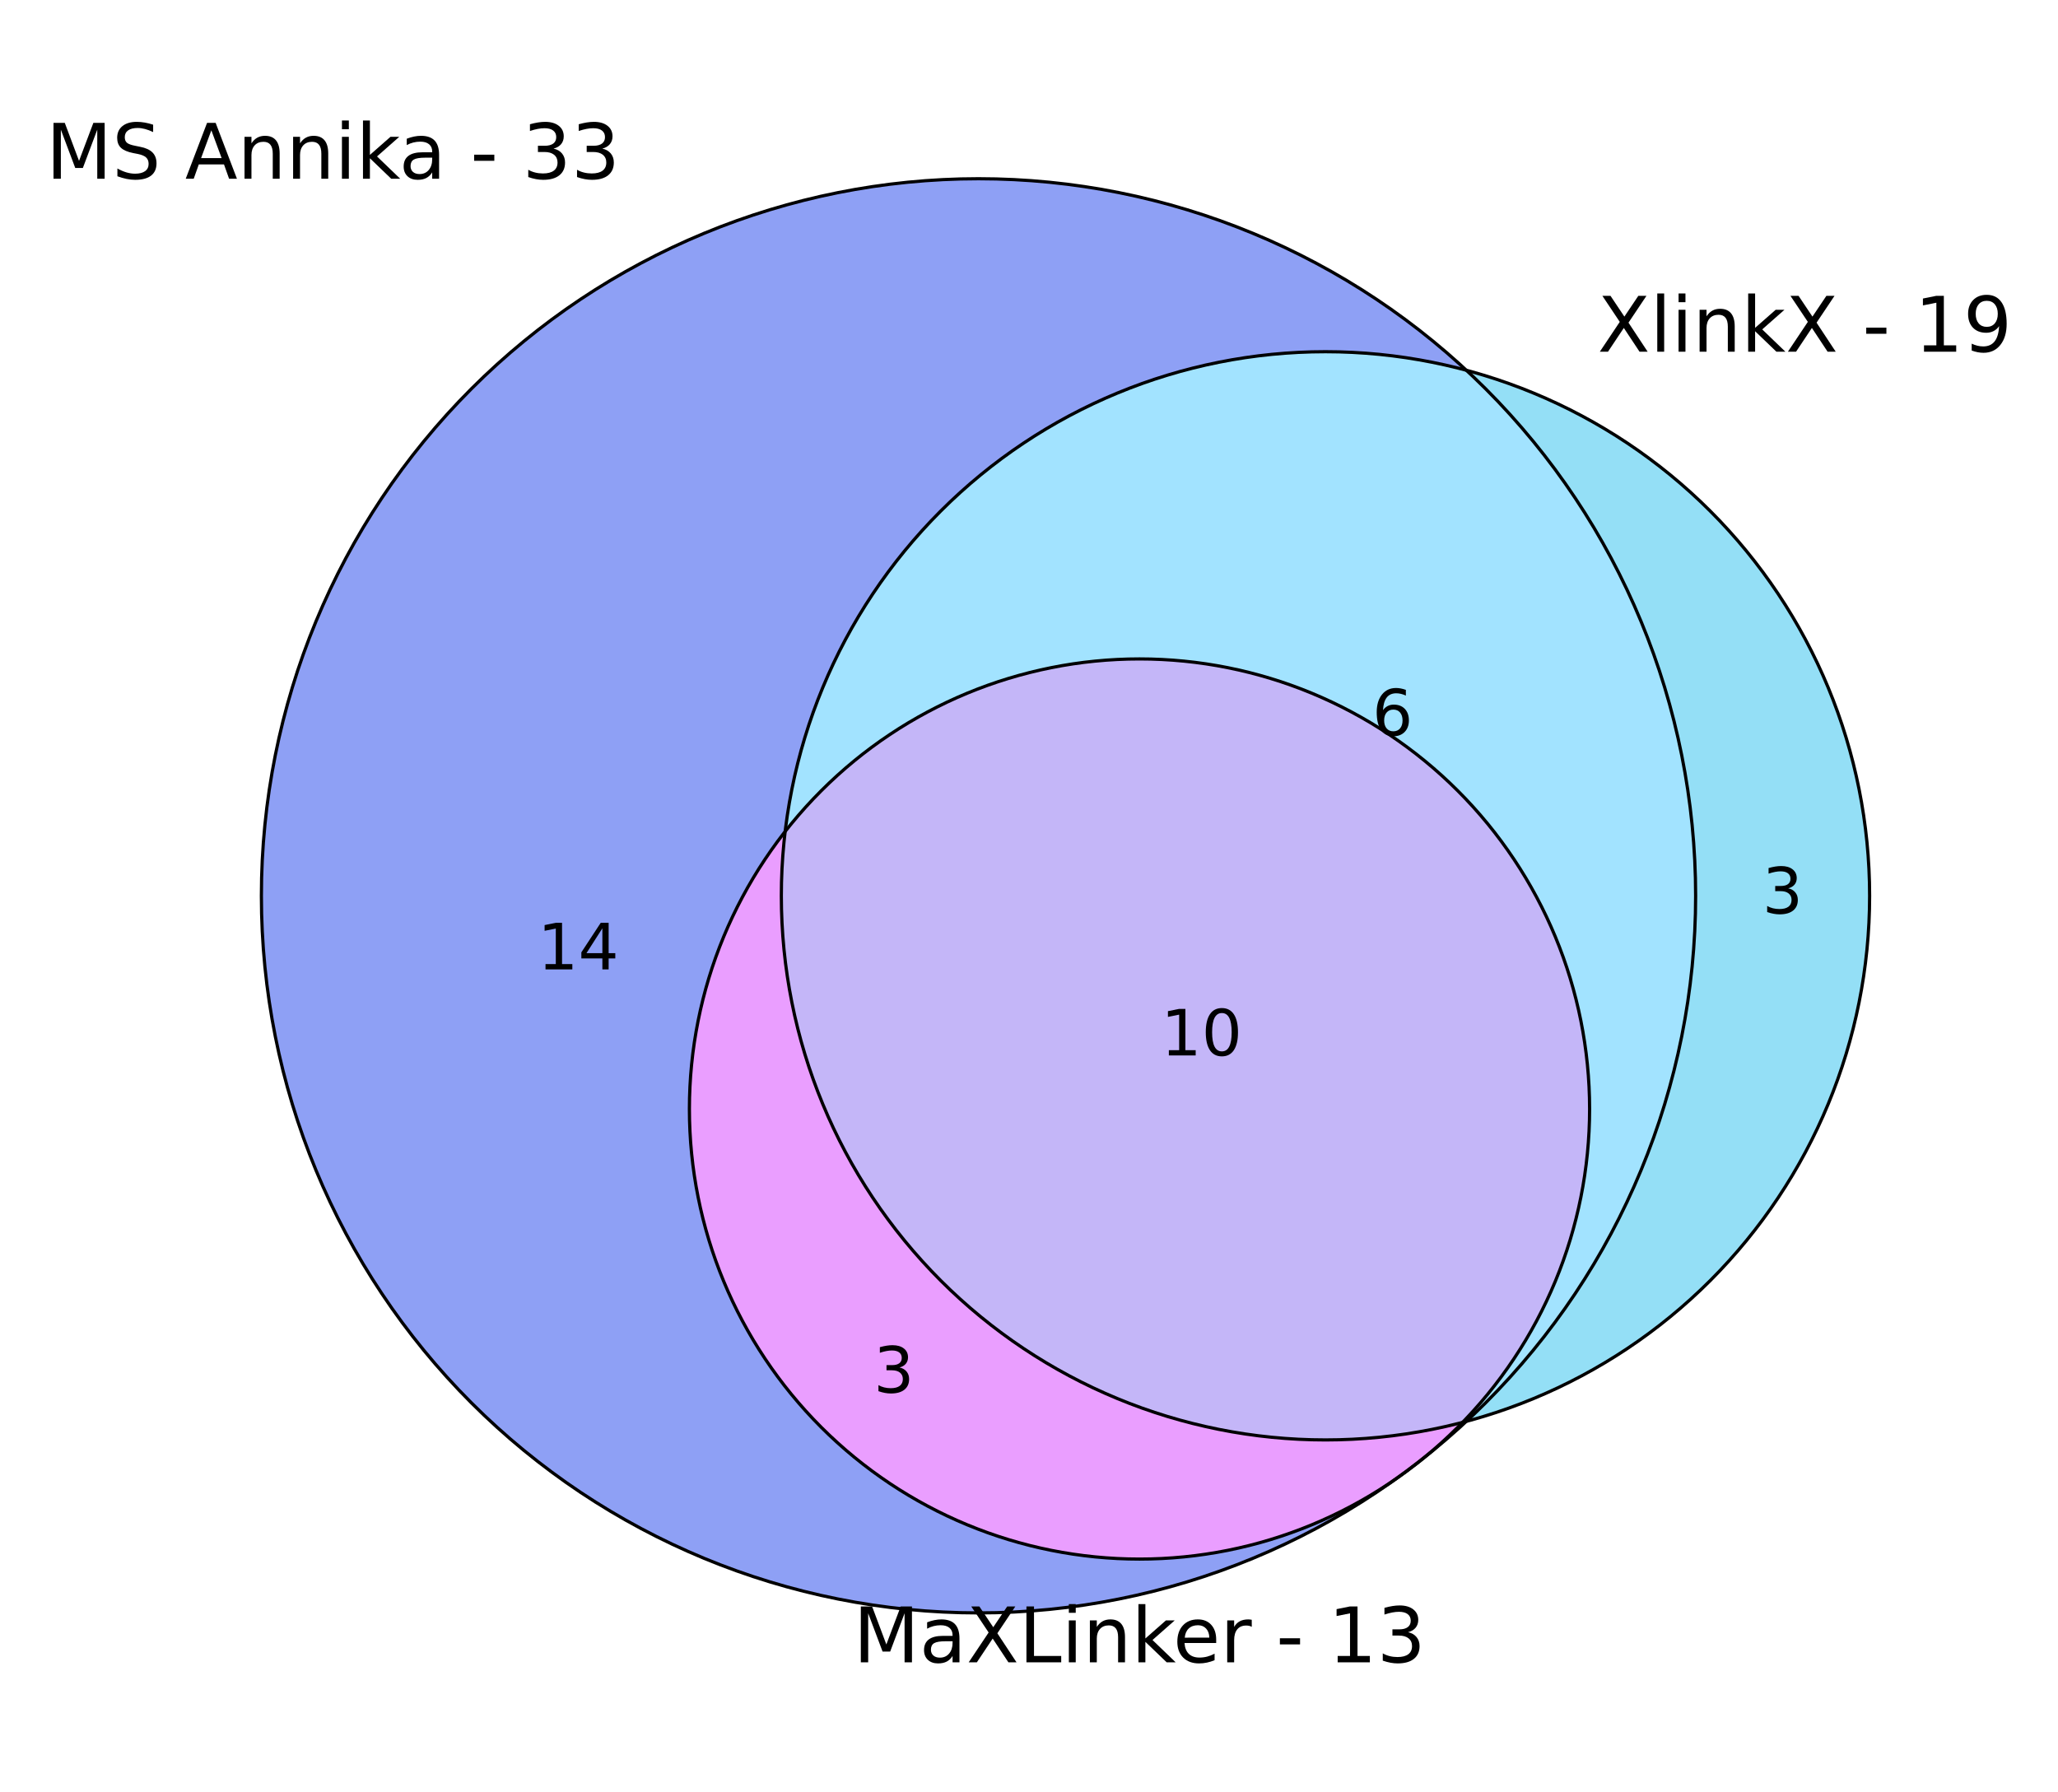
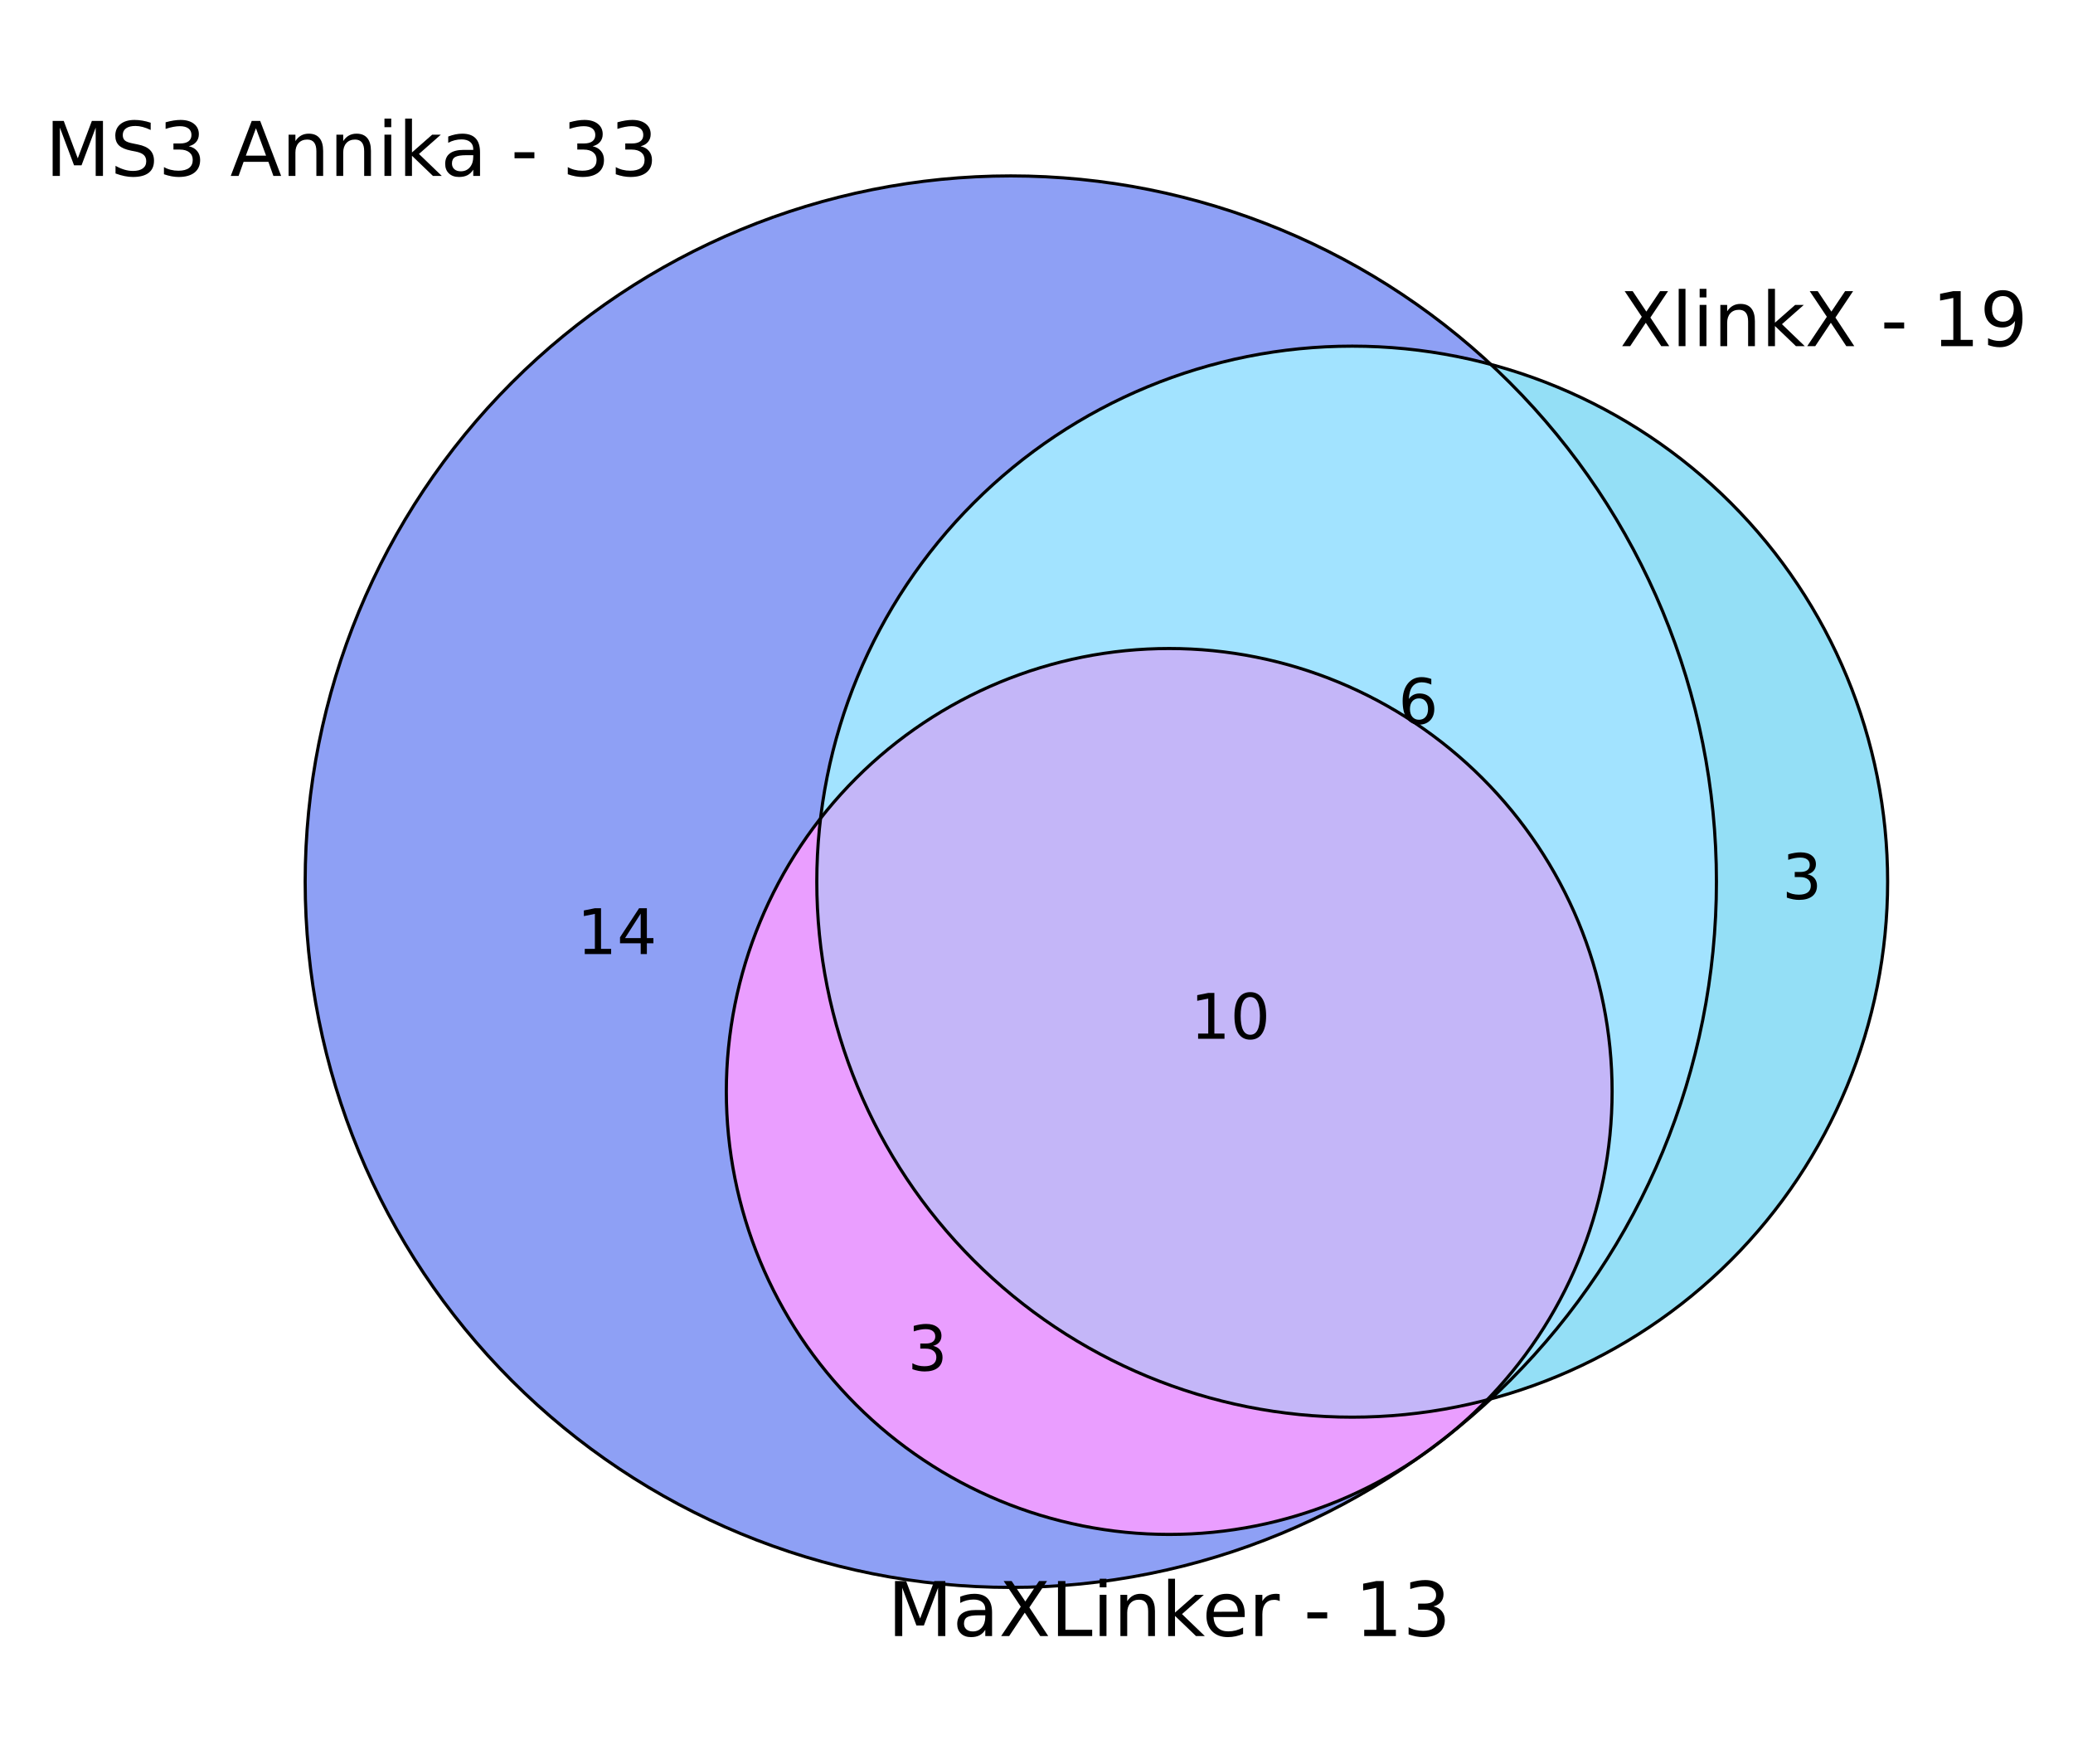
- <svg xmlns="http://www.w3.org/2000/svg" xmlns:xlink="http://www.w3.org/1999/xlink" width="322.197pt" height="280.512pt" viewBox="0 0 322.197 280.512" version="1.1">
+ <svg xmlns="http://www.w3.org/2000/svg" xmlns:xlink="http://www.w3.org/1999/xlink" width="329.832pt" height="280.512pt" viewBox="0 0 329.832 280.512" version="1.1">
  <defs>
    <style type="text/css">*{stroke-linejoin: round; stroke-linecap: butt}</style>
  </defs>
  <g id="figure_1">
    <g id="patch_1">
-       <path d="M 0 280.512  L 322.197 280.512  L 322.197 0  L 0 0  L 0 280.512  z " style="fill: none" />
+       <path d="M -0 280.512  L 329.832 280.512  L 329.832 0  L -0 0  L -0 280.512  z " style="fill: none" />
    </g>
    <g id="axes_1">
      <g id="patch_2">
-         <path d="M 229.576 222.54  C 229.476 222.567 229.376 222.593 229.277 222.619  C 229.177 222.646 229.077 222.672 228.978 222.698  C 228.045 223.659 227.085 224.594 226.099 225.501  C 225.113 226.407 224.102 227.286 223.066 228.135  C 224.186 227.244 225.289 226.332 226.374 225.4  C 227.459 224.467 228.527 223.514 229.576 222.54  M 229.576 57.972  C 214.006 43.519 194.649 33.778 173.765 29.885  C 152.88 25.993 131.314 28.107 111.583 35.98  C 91.851 43.854 74.755 57.168 62.287 74.369  C 49.82 91.571 42.488 111.962 41.146 133.164  C 39.804 154.365 44.507 175.519 54.706 194.155  C 64.904 212.791 80.186 228.154 98.767 238.453  C 117.348 248.752 138.476 253.568 159.684 252.34  C 180.893 251.112 201.323 243.889 218.591 231.514  C 204.74 241.133 187.886 245.467 171.112 243.723  C 154.339 241.98 138.737 234.272 127.16 222.01  C 115.583 209.748 108.784 193.729 108.006 176.884  C 107.228 160.038 112.523 143.46 122.921 130.184  C 124.365 118.054 128.402 106.375 134.757 95.941  C 141.111 85.508 149.636 76.563 159.752 69.714  C 169.868 62.865 181.339 58.271 193.386 56.245  C 205.433 54.22 217.776 54.808 229.576 57.972  " clip-path="url(#p14c141ab36)" style="fill: #4361ee; opacity: 0.6" />
+         <path d="M 237.211 222.54  C 237.111 222.567 237.011 222.593 236.912 222.619  C 236.812 222.646 236.712 222.672 236.613 222.698  C 235.68 223.659 234.72 224.594 233.734 225.501  C 232.748 226.407 231.737 227.286 230.701 228.135  C 231.821 227.244 232.924 226.332 234.009 225.4  C 235.094 224.467 236.162 223.514 237.211 222.54  M 237.211 57.972  C 221.641 43.519 202.284 33.778 181.4 29.885  C 160.515 25.993 138.949 28.107 119.218 35.98  C 99.486 43.854 82.39 57.168 69.922 74.369  C 57.455 91.571 50.123 111.962 48.781 133.164  C 47.439 154.365 52.142 175.519 62.341 194.155  C 72.539 212.791 87.821 228.154 106.402 238.453  C 124.983 248.752 146.111 253.568 167.319 252.34  C 188.528 251.112 208.958 243.889 226.226 231.514  C 212.375 241.133 195.521 245.467 178.747 243.723  C 161.974 241.98 146.372 234.272 134.795 222.01  C 123.218 209.748 116.419 193.729 115.641 176.884  C 114.863 160.038 120.158 143.46 130.556 130.184  C 132 118.054 136.037 106.375 142.392 95.941  C 148.746 85.508 157.271 76.563 167.387 69.714  C 177.503 62.865 188.974 58.271 201.021 56.245  C 213.068 54.22 225.411 54.808 237.211 57.972  " clip-path="url(#p532d4e6790)" style="fill: #4361ee; opacity: 0.6" />
      </g>
      <g id="patch_3">
-         <path d="M 229.576 57.972  C 240.896 68.481 249.927 81.213 256.102 95.371  C 262.277 109.529 265.465 124.81 265.465 140.256  C 265.465 155.702 262.277 170.983 256.102 185.141  C 249.927 199.299 240.896 212.031 229.576 222.54  C 247.684 217.685 263.692 206.986 275.104 192.111  C 286.515 177.237 292.704 159.004 292.704 140.256  C 292.704 121.508 286.515 103.275 275.104 88.401  C 263.692 73.526 247.684 62.827 229.576 57.972  " clip-path="url(#p14c141ab36)" style="fill: #4cc9f0; opacity: 0.6" />
+         <path d="M 237.211 57.972  C 248.531 68.481 257.562 81.213 263.737 95.371  C 269.912 109.529 273.1 124.81 273.1 140.256  C 273.1 155.702 269.912 170.983 263.737 185.141  C 257.562 199.299 248.531 212.031 237.211 222.54  C 255.319 217.685 271.327 206.986 282.739 192.111  C 294.15 177.237 300.339 159.004 300.339 140.256  C 300.339 121.508 294.15 103.275 282.739 88.401  C 271.327 73.526 255.319 62.827 237.211 57.972  " clip-path="url(#p532d4e6790)" style="fill: #4cc9f0; opacity: 0.6" />
      </g>
      <g id="patch_4">
-         <path d="M 229.576 57.972  C 217.776 54.808 205.433 54.22 193.386 56.245  C 181.339 58.271 169.868 62.865 159.752 69.714  C 149.636 76.563 141.111 85.508 134.757 95.941  C 128.402 106.375 124.365 118.054 122.921 130.184  C 128.82 122.652 136.192 116.4 144.586 111.809  C 152.98 107.219 162.221 104.385 171.746 103.482  C 181.27 102.579 190.88 103.625 199.987 106.556  C 209.094 109.487 217.51 114.243 224.719 120.532  C 231.929 126.821 237.783 134.513 241.924 143.138  C 246.064 151.762 248.405 161.141 248.804 170.7  C 249.202 180.259 247.649 189.799 244.241 198.739  C 240.833 207.678 235.639 215.831 228.978 222.698  C 229.077 222.672 229.177 222.646 229.277 222.619  C 229.376 222.593 229.476 222.567 229.576 222.54  C 240.896 212.031 249.927 199.299 256.102 185.141  C 262.277 170.983 265.465 155.702 265.465 140.256  C 265.465 124.81 262.277 109.529 256.102 95.371  C 249.927 81.213 240.896 68.481 229.576 57.972  " clip-path="url(#p14c141ab36)" style="fill: #64d1ff; opacity: 0.6" />
+         <path d="M 237.211 57.972  C 225.411 54.808 213.068 54.22 201.021 56.245  C 188.974 58.271 177.503 62.865 167.387 69.714  C 157.271 76.563 148.746 85.508 142.392 95.941  C 136.037 106.375 132 118.054 130.556 130.184  C 136.455 122.652 143.827 116.4 152.221 111.809  C 160.615 107.219 169.856 104.385 179.381 103.482  C 188.905 102.579 198.515 103.625 207.622 106.556  C 216.729 109.487 225.145 114.243 232.354 120.532  C 239.564 126.821 245.418 134.513 249.559 143.138  C 253.699 151.762 256.04 161.141 256.439 170.7  C 256.837 180.259 255.284 189.799 251.876 198.739  C 248.468 207.678 243.274 215.831 236.613 222.698  C 236.712 222.672 236.812 222.646 236.912 222.619  C 237.011 222.593 237.111 222.567 237.211 222.54  C 248.531 212.031 257.562 199.299 263.737 185.141  C 269.912 170.983 273.1 155.702 273.1 140.256  C 273.1 124.81 269.912 109.529 263.737 95.371  C 257.562 81.213 248.531 68.481 237.211 57.972  " clip-path="url(#p532d4e6790)" style="fill: #64d1ff; opacity: 0.6" />
      </g>
      <g id="patch_5">
-         <path d="M 228.978 222.698  C 215.557 226.192 201.483 226.357 187.984 223.177  C 174.485 219.998 161.965 213.57 151.514 204.454  C 141.063 195.337 132.994 183.805 128.012 170.863  C 123.029 157.921 121.282 143.955 122.921 130.184  C 112.523 143.46 107.228 160.038 108.006 176.884  C 108.784 193.729 115.583 209.748 127.16 222.01  C 138.737 234.272 154.339 241.98 171.112 243.723  C 187.886 245.467 204.74 241.133 218.591 231.514  C 219.351 230.97 220.104 230.416 220.85 229.852  C 221.595 229.289 222.334 228.717 223.066 228.135  C 224.102 227.286 225.113 226.407 226.099 225.501  C 227.085 224.594 228.045 223.659 228.978 222.698  " clip-path="url(#p14c141ab36)" style="fill: #dc5eff; opacity: 0.6" />
+         <path d="M 236.613 222.698  C 223.192 226.192 209.118 226.357 195.619 223.177  C 182.12 219.998 169.6 213.57 159.149 204.454  C 148.698 195.337 140.629 183.805 135.647 170.863  C 130.664 157.921 128.917 143.955 130.556 130.184  C 120.158 143.46 114.863 160.038 115.641 176.884  C 116.419 193.729 123.218 209.748 134.795 222.01  C 146.372 234.272 161.974 241.98 178.747 243.723  C 195.521 245.467 212.375 241.133 226.226 231.514  C 226.986 230.97 227.739 230.416 228.485 229.852  C 229.23 229.289 229.969 228.717 230.701 228.135  C 231.737 227.286 232.748 226.407 233.734 225.501  C 234.72 224.594 235.68 223.659 236.613 222.698  " clip-path="url(#p532d4e6790)" style="fill: #dc5eff; opacity: 0.6" />
      </g>
      <g id="patch_6">
-         <path d="M 122.921 130.184  C 121.282 143.955 123.029 157.921 128.012 170.863  C 132.994 183.805 141.063 195.337 151.514 204.454  C 161.965 213.57 174.485 219.998 187.984 223.177  C 201.483 226.357 215.557 226.192 228.978 222.698  C 235.639 215.831 240.833 207.678 244.241 198.739  C 247.649 189.799 249.202 180.259 248.804 170.7  C 248.405 161.141 246.064 151.762 241.924 143.138  C 237.783 134.513 231.929 126.821 224.719 120.532  C 217.51 114.243 209.094 109.487 199.987 106.556  C 190.88 103.625 181.27 102.579 171.746 103.482  C 162.221 104.385 152.98 107.219 144.586 111.809  C 136.192 116.4 128.82 122.652 122.921 130.184  " clip-path="url(#p14c141ab36)" style="fill: #9c86f4; opacity: 0.6" />
+         <path d="M 130.556 130.184  C 128.917 143.955 130.664 157.921 135.647 170.863  C 140.629 183.805 148.698 195.337 159.149 204.454  C 169.6 213.57 182.12 219.998 195.619 223.177  C 209.118 226.357 223.192 226.192 236.613 222.698  C 243.274 215.831 248.468 207.678 251.876 198.739  C 255.284 189.799 256.837 180.259 256.439 170.7  C 256.04 161.141 253.699 151.762 249.559 143.138  C 245.418 134.513 239.564 126.821 232.354 120.532  C 225.145 114.243 216.729 109.487 207.622 106.556  C 198.515 103.625 188.905 102.579 179.381 103.482  C 169.856 104.385 160.615 107.219 152.221 111.809  C 143.827 116.4 136.455 122.652 130.556 130.184  " clip-path="url(#p532d4e6790)" style="fill: #9c86f4; opacity: 0.6" />
      </g>
      <g id="patch_7">
-         <path d="M 153.193 252.528  C 182.968 252.528 211.527 240.698 232.581 219.644  C 253.635 198.59 265.465 170.031 265.465 140.256  C 265.465 110.481 253.635 81.922 232.581 60.868  C 211.527 39.814 182.968 27.984 153.193 27.984  C 123.419 27.984 94.859 39.814 73.805 60.868  C 52.751 81.922 40.922 110.481 40.922 140.256  C 40.922 170.031 52.751 198.59 73.805 219.644  C 94.859 240.698 123.419 252.528 153.193 252.528  L 153.193 252.528  z " clip-path="url(#p14c141ab36)" style="fill: none; stroke: #000000; stroke-width: 0.5; stroke-linejoin: miter" />
+         <path d="M 160.828 252.528  C 190.603 252.528 219.162 240.698 240.216 219.644  C 261.27 198.59 273.1 170.031 273.1 140.256  C 273.1 110.481 261.27 81.922 240.216 60.868  C 219.162 39.814 190.603 27.984 160.828 27.984  C 131.054 27.984 102.494 39.814 81.44 60.868  C 60.386 81.922 48.557 110.481 48.557 140.256  C 48.557 170.031 60.386 198.59 81.44 219.644  C 102.494 240.698 131.054 252.528 160.828 252.528  L 160.828 252.528  z " clip-path="url(#p532d4e6790)" style="fill: none; stroke: #000000; stroke-width: 0.5; stroke-linejoin: miter" />
      </g>
      <g id="patch_8">
-         <path d="M 207.514 225.446  C 230.107 225.446 251.777 216.47 267.752 200.495  C 283.728 184.519 292.704 162.849 292.704 140.256  C 292.704 117.663 283.728 95.993 267.752 80.017  C 251.777 64.042 230.107 55.066 207.514 55.066  C 184.921 55.066 163.251 64.042 147.275 80.017  C 131.3 95.993 122.324 117.663 122.324 140.256  C 122.324 162.849 131.3 184.519 147.275 200.495  C 163.251 216.47 184.921 225.446 207.514 225.446  L 207.514 225.446  z " clip-path="url(#p14c141ab36)" style="fill: none; stroke: #000000; stroke-width: 0.5; stroke-linejoin: miter" />
+         <path d="M 215.149 225.446  C 237.742 225.446 259.412 216.47 275.387 200.495  C 291.363 184.519 300.339 162.849 300.339 140.256  C 300.339 117.663 291.363 95.993 275.387 80.017  C 259.412 64.042 237.742 55.066 215.149 55.066  C 192.556 55.066 170.886 64.042 154.91 80.017  C 138.935 95.993 129.959 117.663 129.959 140.256  C 129.959 162.849 138.935 184.519 154.91 200.495  C 170.886 216.47 192.556 225.446 215.149 225.446  L 215.149 225.446  z " clip-path="url(#p532d4e6790)" style="fill: none; stroke: #000000; stroke-width: 0.5; stroke-linejoin: miter" />
      </g>
      <g id="patch_9">
-         <path d="M 178.398 244.101  C 197.086 244.101 215.011 236.676 228.225 223.462  C 241.44 210.247 248.865 192.322 248.865 173.634  C 248.865 154.946 241.44 137.021 228.225 123.807  C 215.011 110.592 197.086 103.167 178.398 103.167  C 159.71 103.167 141.785 110.592 128.57 123.807  C 115.356 137.021 107.931 154.946 107.931 173.634  C 107.931 192.322 115.356 210.247 128.57 223.462  C 141.785 236.676 159.71 244.101 178.398 244.101  L 178.398 244.101  z " clip-path="url(#p14c141ab36)" style="fill: none; stroke: #000000; stroke-width: 0.5; stroke-linejoin: miter" />
+         <path d="M 186.033 244.101  C 204.721 244.101 222.646 236.676 235.86 223.462  C 249.075 210.247 256.5 192.322 256.5 173.634  C 256.5 154.946 249.075 137.021 235.86 123.807  C 222.646 110.592 204.721 103.167 186.033 103.167  C 167.345 103.167 149.42 110.592 136.205 123.807  C 122.991 137.021 115.566 154.946 115.566 173.634  C 115.566 192.322 122.991 210.247 136.205 223.462  C 149.42 236.676 167.345 244.101 186.033 244.101  L 186.033 244.101  z " clip-path="url(#p532d4e6790)" style="fill: none; stroke: #000000; stroke-width: 0.5; stroke-linejoin: miter" />
      </g>
      <g id="text_1">
-         <g transform="translate(84.16437 151.7755) scale(0.1 -0.1)">
+         <g transform="translate(91.79937 151.7755) scale(0.1 -0.1)">
          <defs>
            <path id="DejaVuSans-31" d="M 794 531  L 1825 531  L 1825 4091  L 703 3866  L 703 4441  L 1819 4666  L 2450 4666  L 2450 531  L 3481 531  L 3481 0  L 794 0  L 794 531  z " transform="scale(0.015625)" />
            <path id="DejaVuSans-34" d="M 2419 4116  L 825 1625  L 2419 1625  L 2419 4116  z M 2253 4666  L 3047 4666  L 3047 1625  L 3713 1625  L 3713 1100  L 3047 1100  L 3047 0  L 2419 0  L 2419 1100  L 313 1100  L 313 1709  L 2253 4666  z " transform="scale(0.015625)" />
          </defs>
          <use xlink:href="#DejaVuSans-31" />
          <use xlink:href="#DejaVuSans-34" x="63.623" />
        </g>
      </g>
      <g id="text_2">
-         <g transform="translate(275.9031 143.0154) scale(0.1 -0.1)">
+         <g transform="translate(283.5381 143.0154) scale(0.1 -0.1)">
          <defs>
            <path id="DejaVuSans-33" d="M 2597 2516  Q 3050 2419 3304 2112  Q 3559 1806 3559 1356  Q 3559 666 3084 287  Q 2609 -91 1734 -91  Q 1441 -91 1130 -33  Q 819 25 488 141  L 488 750  Q 750 597 1062 519  Q 1375 441 1716 441  Q 2309 441 2620 675  Q 2931 909 2931 1356  Q 2931 1769 2642 2001  Q 2353 2234 1838 2234  L 1294 2234  L 1294 2753  L 1863 2753  Q 2328 2753 2575 2939  Q 2822 3125 2822 3475  Q 2822 3834 2567 4026  Q 2313 4219 1838 4219  Q 1578 4219 1281 4162  Q 984 4106 628 3988  L 628 4550  Q 988 4650 1302 4700  Q 1616 4750 1894 4750  Q 2613 4750 3031 4423  Q 3450 4097 3450 3541  Q 3450 3153 3228 2886  Q 3006 2619 2597 2516  z " transform="scale(0.015625)" />
          </defs>
          <use xlink:href="#DejaVuSans-33" />
        </g>
      </g>
      <g id="text_3">
-         <g transform="translate(214.8396 115.1381) scale(0.1 -0.1)">
+         <g transform="translate(222.4746 115.1381) scale(0.1 -0.1)">
          <defs>
            <path id="DejaVuSans-36" d="M 2113 2584  Q 1688 2584 1439 2293  Q 1191 2003 1191 1497  Q 1191 994 1439 701  Q 1688 409 2113 409  Q 2538 409 2786 701  Q 3034 994 3034 1497  Q 3034 2003 2786 2293  Q 2538 2584 2113 2584  z M 3366 4563  L 3366 3988  Q 3128 4100 2886 4159  Q 2644 4219 2406 4219  Q 1781 4219 1451 3797  Q 1122 3375 1075 2522  Q 1259 2794 1537 2939  Q 1816 3084 2150 3084  Q 2853 3084 3261 2657  Q 3669 2231 3669 1497  Q 3669 778 3244 343  Q 2819 -91 2113 -91  Q 1303 -91 875 529  Q 447 1150 447 2328  Q 447 3434 972 4092  Q 1497 4750 2381 4750  Q 2619 4750 2861 4703  Q 3103 4656 3366 4563  z " transform="scale(0.015625)" />
          </defs>
          <use xlink:href="#DejaVuSans-36" />
        </g>
      </g>
      <g id="text_4">
-         <g transform="translate(136.7675 218.0345) scale(0.1 -0.1)">
+         <g transform="translate(144.4025 218.0345) scale(0.1 -0.1)">
          <use xlink:href="#DejaVuSans-33" />
        </g>
      </g>
      <g id="text_5">
-         <g transform="translate(181.7541 165.2521) scale(0.1 -0.1)">
+         <g transform="translate(189.3891 165.2521) scale(0.1 -0.1)">
          <defs>
            <path id="DejaVuSans-30" d="M 2034 4250  Q 1547 4250 1301 3770  Q 1056 3291 1056 2328  Q 1056 1369 1301 889  Q 1547 409 2034 409  Q 2525 409 2770 889  Q 3016 1369 3016 2328  Q 3016 3291 2770 3770  Q 2525 4250 2034 4250  z M 2034 4750  Q 2819 4750 3233 4129  Q 3647 3509 3647 2328  Q 3647 1150 3233 529  Q 2819 -91 2034 -91  Q 1250 -91 836 529  Q 422 1150 422 2328  Q 422 3509 836 4129  Q 1250 4750 2034 4750  z " transform="scale(0.015625)" />
          </defs>
          <use xlink:href="#DejaVuSans-31" />
          <use xlink:href="#DejaVuSans-30" x="63.623" />
        </g>
      </g>
      <g id="text_6">
        <g transform="translate(7.2 27.98447) scale(0.12 -0.12)">
          <defs>
            <path id="DejaVuSans-4d" d="M 628 4666  L 1569 4666  L 2759 1491  L 3956 4666  L 4897 4666  L 4897 0  L 4281 0  L 4281 4097  L 3078 897  L 2444 897  L 1241 4097  L 1241 0  L 628 0  L 628 4666  z " transform="scale(0.015625)" />
            <path id="DejaVuSans-53" d="M 3425 4513  L 3425 3897  Q 3066 4069 2747 4153  Q 2428 4238 2131 4238  Q 1616 4238 1336 4038  Q 1056 3838 1056 3469  Q 1056 3159 1242 3001  Q 1428 2844 1947 2747  L 2328 2669  Q 3034 2534 3370 2195  Q 3706 1856 3706 1288  Q 3706 609 3251 259  Q 2797 -91 1919 -91  Q 1588 -91 1214 -16  Q 841 59 441 206  L 441 856  Q 825 641 1194 531  Q 1563 422 1919 422  Q 2459 422 2753 634  Q 3047 847 3047 1241  Q 3047 1584 2836 1778  Q 2625 1972 2144 2069  L 1759 2144  Q 1053 2284 737 2584  Q 422 2884 422 3419  Q 422 4038 858 4394  Q 1294 4750 2059 4750  Q 2388 4750 2728 4690  Q 3069 4631 3425 4513  z " transform="scale(0.015625)" />
            <path id="DejaVuSans-20" transform="scale(0.015625)" />
            <path id="DejaVuSans-41" d="M 2188 4044  L 1331 1722  L 3047 1722  L 2188 4044  z M 1831 4666  L 2547 4666  L 4325 0  L 3669 0  L 3244 1197  L 1141 1197  L 716 0  L 50 0  L 1831 4666  z " transform="scale(0.015625)" />
            <path id="DejaVuSans-6e" d="M 3513 2113  L 3513 0  L 2938 0  L 2938 2094  Q 2938 2591 2744 2837  Q 2550 3084 2163 3084  Q 1697 3084 1428 2787  Q 1159 2491 1159 1978  L 1159 0  L 581 0  L 581 3500  L 1159 3500  L 1159 2956  Q 1366 3272 1645 3428  Q 1925 3584 2291 3584  Q 2894 3584 3203 3211  Q 3513 2838 3513 2113  z " transform="scale(0.015625)" />
            <path id="DejaVuSans-69" d="M 603 3500  L 1178 3500  L 1178 0  L 603 0  L 603 3500  z M 603 4863  L 1178 4863  L 1178 4134  L 603 4134  L 603 4863  z " transform="scale(0.015625)" />
            <path id="DejaVuSans-6b" d="M 581 4863  L 1159 4863  L 1159 1991  L 2875 3500  L 3609 3500  L 1753 1863  L 3688 0  L 2938 0  L 1159 1709  L 1159 0  L 581 0  L 581 4863  z " transform="scale(0.015625)" />
            <path id="DejaVuSans-61" d="M 2194 1759  Q 1497 1759 1228 1600  Q 959 1441 959 1056  Q 959 750 1161 570  Q 1363 391 1709 391  Q 2188 391 2477 730  Q 2766 1069 2766 1631  L 2766 1759  L 2194 1759  z M 3341 1997  L 3341 0  L 2766 0  L 2766 531  Q 2569 213 2275 61  Q 1981 -91 1556 -91  Q 1019 -91 701 211  Q 384 513 384 1019  Q 384 1609 779 1909  Q 1175 2209 1959 2209  L 2766 2209  L 2766 2266  Q 2766 2663 2505 2880  Q 2244 3097 1772 3097  Q 1472 3097 1187 3025  Q 903 2953 641 2809  L 641 3341  Q 956 3463 1253 3523  Q 1550 3584 1831 3584  Q 2591 3584 2966 3190  Q 3341 2797 3341 1997  z " transform="scale(0.015625)" />
            <path id="DejaVuSans-2d" d="M 313 2009  L 1997 2009  L 1997 1497  L 313 1497  L 313 2009  z " transform="scale(0.015625)" />
          </defs>
          <use xlink:href="#DejaVuSans-4d" />
          <use xlink:href="#DejaVuSans-53" x="86.279" />
-           <use xlink:href="#DejaVuSans-20" x="149.756" />
-           <use xlink:href="#DejaVuSans-41" x="181.543" />
-           <use xlink:href="#DejaVuSans-6e" x="249.951" />
-           <use xlink:href="#DejaVuSans-6e" x="313.33" />
-           <use xlink:href="#DejaVuSans-69" x="376.709" />
-           <use xlink:href="#DejaVuSans-6b" x="404.492" />
-           <use xlink:href="#DejaVuSans-61" x="460.652" />
-           <use xlink:href="#DejaVuSans-20" x="521.932" />
-           <use xlink:href="#DejaVuSans-2d" x="553.719" />
-           <use xlink:href="#DejaVuSans-20" x="589.803" />
-           <use xlink:href="#DejaVuSans-33" x="621.59" />
+           <use xlink:href="#DejaVuSans-33" x="149.756" />
+           <use xlink:href="#DejaVuSans-20" x="213.379" />
+           <use xlink:href="#DejaVuSans-41" x="245.166" />
+           <use xlink:href="#DejaVuSans-6e" x="313.574" />
+           <use xlink:href="#DejaVuSans-6e" x="376.953" />
+           <use xlink:href="#DejaVuSans-69" x="440.332" />
+           <use xlink:href="#DejaVuSans-6b" x="468.115" />
+           <use xlink:href="#DejaVuSans-61" x="524.275" />
+           <use xlink:href="#DejaVuSans-20" x="585.555" />
+           <use xlink:href="#DejaVuSans-2d" x="617.342" />
+           <use xlink:href="#DejaVuSans-20" x="653.426" />
          <use xlink:href="#DejaVuSans-33" x="685.213" />
+           <use xlink:href="#DejaVuSans-33" x="748.836" />
        </g>
      </g>
      <g id="text_7">
-         <g transform="translate(250.1089 55.06583) scale(0.12 -0.12)">
+         <g transform="translate(257.7439 55.06583) scale(0.12 -0.12)">
          <defs>
            <path id="DejaVuSans-58" d="M 403 4666  L 1081 4666  L 2241 2931  L 3406 4666  L 4084 4666  L 2584 2425  L 4184 0  L 3506 0  L 2194 1984  L 872 0  L 191 0  L 1856 2491  L 403 4666  z " transform="scale(0.015625)" />
            <path id="DejaVuSans-6c" d="M 603 4863  L 1178 4863  L 1178 0  L 603 0  L 603 4863  z " transform="scale(0.015625)" />
            <path id="DejaVuSans-39" d="M 703 97  L 703 672  Q 941 559 1184 500  Q 1428 441 1663 441  Q 2288 441 2617 861  Q 2947 1281 2994 2138  Q 2813 1869 2534 1725  Q 2256 1581 1919 1581  Q 1219 1581 811 2004  Q 403 2428 403 3163  Q 403 3881 828 4315  Q 1253 4750 1959 4750  Q 2769 4750 3195 4129  Q 3622 3509 3622 2328  Q 3622 1225 3098 567  Q 2575 -91 1691 -91  Q 1453 -91 1209 -44  Q 966 3 703 97  z M 1959 2075  Q 2384 2075 2632 2365  Q 2881 2656 2881 3163  Q 2881 3666 2632 3958  Q 2384 4250 1959 4250  Q 1534 4250 1286 3958  Q 1038 3666 1038 3163  Q 1038 2656 1286 2365  Q 1534 2075 1959 2075  z " transform="scale(0.015625)" />
          </defs>
          <use xlink:href="#DejaVuSans-58" />
          <use xlink:href="#DejaVuSans-6c" x="68.506" />
          <use xlink:href="#DejaVuSans-69" x="96.289" />
          <use xlink:href="#DejaVuSans-6e" x="124.072" />
          <use xlink:href="#DejaVuSans-6b" x="187.451" />
          <use xlink:href="#DejaVuSans-58" x="245.361" />
          <use xlink:href="#DejaVuSans-20" x="313.867" />
          <use xlink:href="#DejaVuSans-2d" x="345.654" />
          <use xlink:href="#DejaVuSans-20" x="381.738" />
          <use xlink:href="#DejaVuSans-31" x="413.525" />
          <use xlink:href="#DejaVuSans-39" x="477.148" />
        </g>
      </g>
      <g id="text_8">
-         <g transform="translate(133.5929 260.2658) scale(0.12 -0.12)">
+         <g transform="translate(141.2279 260.2658) scale(0.12 -0.12)">
          <defs>
            <path id="DejaVuSans-4c" d="M 628 4666  L 1259 4666  L 1259 531  L 3531 531  L 3531 0  L 628 0  L 628 4666  z " transform="scale(0.015625)" />
            <path id="DejaVuSans-65" d="M 3597 1894  L 3597 1613  L 953 1613  Q 991 1019 1311 708  Q 1631 397 2203 397  Q 2534 397 2845 478  Q 3156 559 3463 722  L 3463 178  Q 3153 47 2828 -22  Q 2503 -91 2169 -91  Q 1331 -91 842 396  Q 353 884 353 1716  Q 353 2575 817 3079  Q 1281 3584 2069 3584  Q 2775 3584 3186 3129  Q 3597 2675 3597 1894  z M 3022 2063  Q 3016 2534 2758 2815  Q 2500 3097 2075 3097  Q 1594 3097 1305 2825  Q 1016 2553 972 2059  L 3022 2063  z " transform="scale(0.015625)" />
            <path id="DejaVuSans-72" d="M 2631 2963  Q 2534 3019 2420 3045  Q 2306 3072 2169 3072  Q 1681 3072 1420 2755  Q 1159 2438 1159 1844  L 1159 0  L 581 0  L 581 3500  L 1159 3500  L 1159 2956  Q 1341 3275 1631 3429  Q 1922 3584 2338 3584  Q 2397 3584 2469 3576  Q 2541 3569 2628 3553  L 2631 2963  z " transform="scale(0.015625)" />
          </defs>
          <use xlink:href="#DejaVuSans-4d" />
          <use xlink:href="#DejaVuSans-61" x="86.279" />
          <use xlink:href="#DejaVuSans-58" x="147.559" />
          <use xlink:href="#DejaVuSans-4c" x="216.064" />
          <use xlink:href="#DejaVuSans-69" x="271.777" />
          <use xlink:href="#DejaVuSans-6e" x="299.561" />
          <use xlink:href="#DejaVuSans-6b" x="362.939" />
          <use xlink:href="#DejaVuSans-65" x="417.225" />
          <use xlink:href="#DejaVuSans-72" x="478.748" />
          <use xlink:href="#DejaVuSans-20" x="519.861" />
          <use xlink:href="#DejaVuSans-2d" x="551.648" />
          <use xlink:href="#DejaVuSans-20" x="587.732" />
          <use xlink:href="#DejaVuSans-31" x="619.52" />
          <use xlink:href="#DejaVuSans-33" x="683.143" />
        </g>
      </g>
    </g>
  </g>
  <defs>
-     <clipPath id="p14c141ab36">
-       <rect x="20.137" y="7.2" width="293.351" height="266.112" />
+     <clipPath id="p532d4e6790">
+       <rect x="27.772" y="7.2" width="293.351" height="266.112" />
    </clipPath>
  </defs>
</svg>
